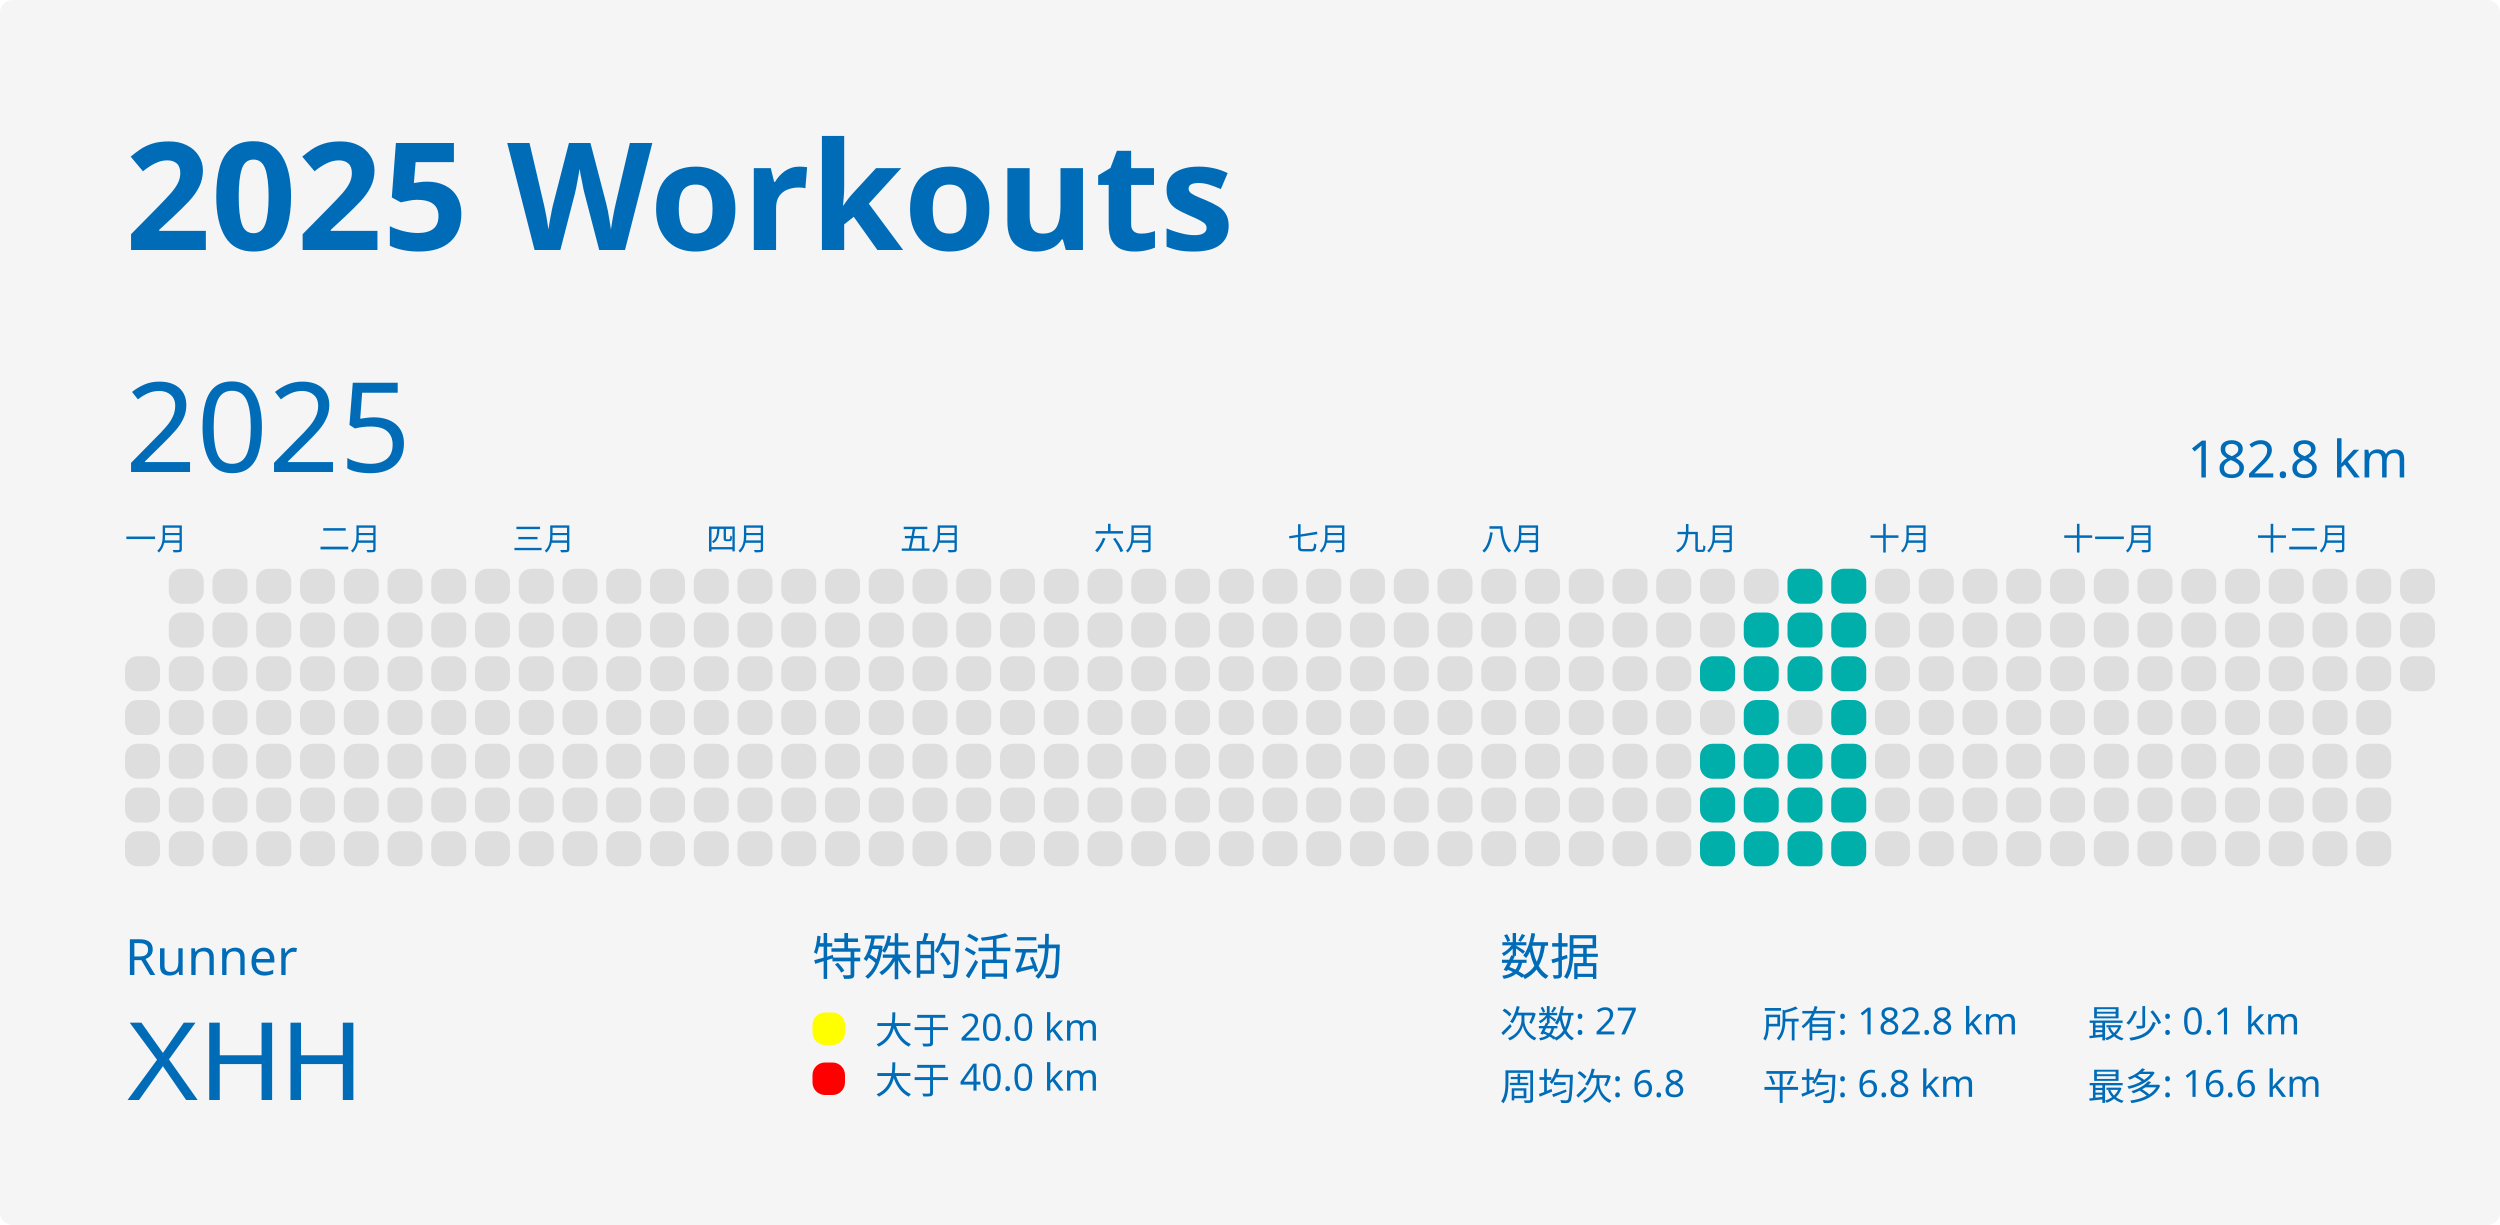
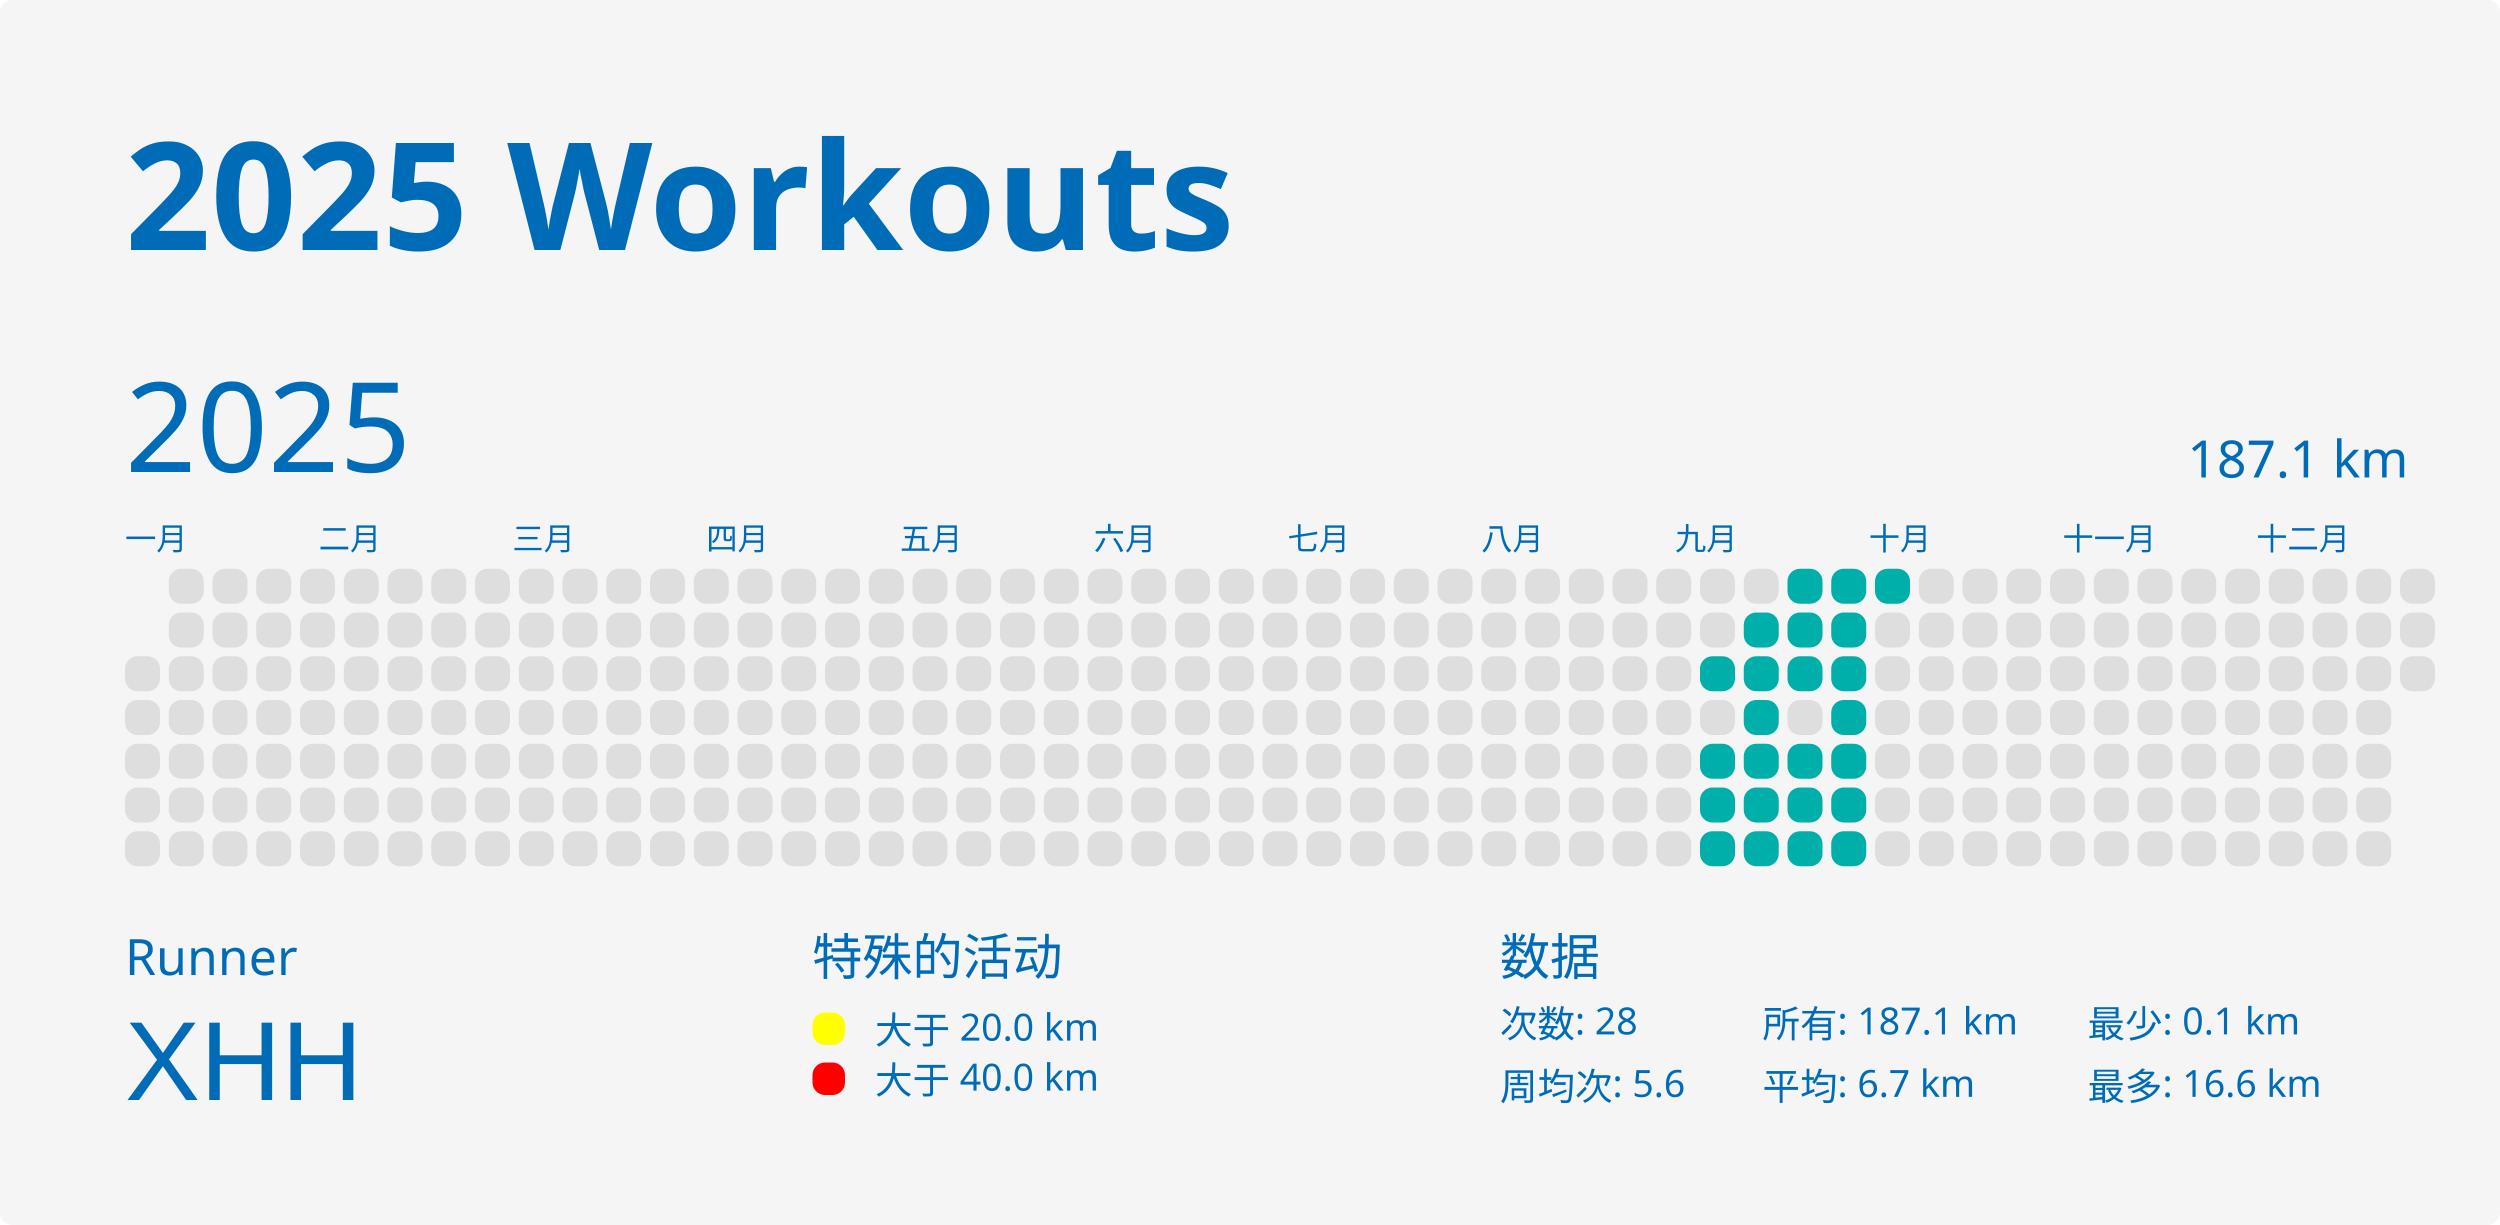
<svg xmlns="http://www.w3.org/2000/svg" baseProfile="full" height="98mm" version="1.1" viewBox="0,0,200,98" width="200mm">
  <defs />
  <rect fill="#f5f5f5" height="98" rx="1" ry="1" width="200" x="0" y="0" />
  <text fill="#006cb8" style="font-size:12px; font-family:MGI-Regular; font-weight:bold;" x="10" y="20">2025 Workouts</text>
  <text fill="#006cb8" style="font-size:4px; font-family:MGI-Regular" x="10" y="78">Runner</text>
  <text fill="#006cb8" style="font-size:9px; font-family:Arial" x="10" y="88">XHH</text>
  <text fill="#006cb8" style="font-size:4px; font-family:MGI-Regular" x="65" y="78">特殊的活动</text>
  <rect fill="yellow" height="2.6" rx="1" ry="1" width="2.6" x="65" y="81" />
  <text fill="#006cb8" style="font-size:3px; font-family:MGI-Regular" x="70" y="83.5">大于 20.0 km</text>
  <rect fill="red" height="2.6" rx="1" ry="1" width="2.6" x="65" y="85" />
  <text fill="#006cb8" style="font-size:3px; font-family:MGI-Regular" x="70" y="87.5">大于 40.0 km</text>
  <text fill="#006cb8" style="font-size:4px; font-family:MGI-Regular" x="120" y="78">数据</text>
-   <text fill="#006cb8" style="font-size:3px; font-family:MGI-Regular" x="120" y="83">次数: 27</text>
-   <text fill="#006cb8" style="font-size:3px; font-family:MGI-Regular" x="120" y="88">周均次: 6.8</text>
-   <text fill="#006cb8" style="font-size:3px; font-family:MGI-Regular" x="141" y="83">所有: 182.8 km</text>
-   <text fill="#006cb8" style="font-size:3px; font-family:MGI-Regular" x="141" y="88">平均: 6.8 km</text>
+   <text fill="#006cb8" style="font-size:3px; font-family:MGI-Regular" x="120" y="83">次数: 28</text>
+   <text fill="#006cb8" style="font-size:3px; font-family:MGI-Regular" x="120" y="88">周均次: 5.6</text>
+   <text fill="#006cb8" style="font-size:3px; font-family:MGI-Regular" x="141" y="83">所有: 187.1 km</text>
+   <text fill="#006cb8" style="font-size:3px; font-family:MGI-Regular" x="141" y="88">平均: 6.7 km</text>
  <text fill="#006cb8" style="font-size:3px; font-family:MGI-Regular" x="167" y="83">最少: 0.1 km</text>
  <text fill="#006cb8" style="font-size:3px; font-family:MGI-Regular" x="167" y="88">最多: 16.6 km</text>
  <text dominant-baseline="hanging" fill="#006cb8" style="font-size:10.0px; font-family:MGI-Regular;" x="10" y="30">2025</text>
-   <text dominant-baseline="hanging" fill="#006cb8" style="font-size:4.125px; font-family:MGI-Regular;" x="175" y="35">182.8 km</text>
+   <text dominant-baseline="hanging" fill="#006cb8" style="font-size:4.125px; font-family:MGI-Regular;" x="175" y="35">187.1 km</text>
  <text fill="#006cb8" style="font-size:2.5px; font-family:MGI-Regular" x="10.0" y="44">一月</text>
  <text fill="#006cb8" style="font-size:2.5px; font-family:MGI-Regular" x="25.5" y="44">二月</text>
  <text fill="#006cb8" style="font-size:2.5px; font-family:MGI-Regular" x="41.0" y="44">三月</text>
  <text fill="#006cb8" style="font-size:2.5px; font-family:MGI-Regular" x="56.5" y="44">四月</text>
  <text fill="#006cb8" style="font-size:2.5px; font-family:MGI-Regular" x="72.0" y="44">五月</text>
  <text fill="#006cb8" style="font-size:2.5px; font-family:MGI-Regular" x="87.5" y="44">六月</text>
  <text fill="#006cb8" style="font-size:2.5px; font-family:MGI-Regular" x="103.0" y="44">七月</text>
  <text fill="#006cb8" style="font-size:2.5px; font-family:MGI-Regular" x="118.5" y="44">八月</text>
  <text fill="#006cb8" style="font-size:2.5px; font-family:MGI-Regular" x="134.0" y="44">九月</text>
  <text fill="#006cb8" style="font-size:2.5px; font-family:MGI-Regular" x="149.5" y="44">十月</text>
  <text fill="#006cb8" style="font-size:2.5px; font-family:MGI-Regular" x="165.0" y="44">十一月</text>
  <text fill="#006cb8" style="font-size:2.5px; font-family:MGI-Regular" x="180.5" y="44">十二月</text>
  <rect fill="#dedede" height="2.8" rx="1" ry="1" width="2.8" x="10.0" y="52.5" />
  <rect fill="#dedede" height="2.8" rx="1" ry="1" width="2.8" x="10.0" y="56.0" />
  <rect fill="#dedede" height="2.8" rx="1" ry="1" width="2.8" x="10.0" y="59.5" />
  <rect fill="#dedede" height="2.8" rx="1" ry="1" width="2.8" x="10.0" y="63.0" />
  <rect fill="#dedede" height="2.8" rx="1" ry="1" width="2.8" x="10.0" y="66.5" />
  <rect fill="#dedede" height="2.8" rx="1" ry="1" width="2.8" x="13.5" y="45.5" />
  <rect fill="#dedede" height="2.8" rx="1" ry="1" width="2.8" x="13.5" y="49.0" />
  <rect fill="#dedede" height="2.8" rx="1" ry="1" width="2.8" x="13.5" y="52.5" />
  <rect fill="#dedede" height="2.8" rx="1" ry="1" width="2.8" x="13.5" y="56.0" />
  <rect fill="#dedede" height="2.8" rx="1" ry="1" width="2.8" x="13.5" y="59.5" />
  <rect fill="#dedede" height="2.8" rx="1" ry="1" width="2.8" x="13.5" y="63.0" />
  <rect fill="#dedede" height="2.8" rx="1" ry="1" width="2.8" x="13.5" y="66.5" />
  <rect fill="#dedede" height="2.8" rx="1" ry="1" width="2.8" x="17.0" y="45.5" />
  <rect fill="#dedede" height="2.8" rx="1" ry="1" width="2.8" x="17.0" y="49.0" />
  <rect fill="#dedede" height="2.8" rx="1" ry="1" width="2.8" x="17.0" y="52.5" />
  <rect fill="#dedede" height="2.8" rx="1" ry="1" width="2.8" x="17.0" y="56.0" />
  <rect fill="#dedede" height="2.8" rx="1" ry="1" width="2.8" x="17.0" y="59.5" />
  <rect fill="#dedede" height="2.8" rx="1" ry="1" width="2.8" x="17.0" y="63.0" />
  <rect fill="#dedede" height="2.8" rx="1" ry="1" width="2.8" x="17.0" y="66.5" />
  <rect fill="#dedede" height="2.8" rx="1" ry="1" width="2.8" x="20.5" y="45.5" />
  <rect fill="#dedede" height="2.8" rx="1" ry="1" width="2.8" x="20.5" y="49.0" />
  <rect fill="#dedede" height="2.8" rx="1" ry="1" width="2.8" x="20.5" y="52.5" />
  <rect fill="#dedede" height="2.8" rx="1" ry="1" width="2.8" x="20.5" y="56.0" />
  <rect fill="#dedede" height="2.8" rx="1" ry="1" width="2.8" x="20.5" y="59.5" />
  <rect fill="#dedede" height="2.8" rx="1" ry="1" width="2.8" x="20.5" y="63.0" />
  <rect fill="#dedede" height="2.8" rx="1" ry="1" width="2.8" x="20.5" y="66.5" />
  <rect fill="#dedede" height="2.8" rx="1" ry="1" width="2.8" x="24.0" y="45.5" />
  <rect fill="#dedede" height="2.8" rx="1" ry="1" width="2.8" x="24.0" y="49.0" />
  <rect fill="#dedede" height="2.8" rx="1" ry="1" width="2.8" x="24.0" y="52.5" />
  <rect fill="#dedede" height="2.8" rx="1" ry="1" width="2.8" x="24.0" y="56.0" />
  <rect fill="#dedede" height="2.8" rx="1" ry="1" width="2.8" x="24.0" y="59.5" />
  <rect fill="#dedede" height="2.8" rx="1" ry="1" width="2.8" x="24.0" y="63.0" />
  <rect fill="#dedede" height="2.8" rx="1" ry="1" width="2.8" x="24.0" y="66.5" />
  <rect fill="#dedede" height="2.8" rx="1" ry="1" width="2.8" x="27.5" y="45.5" />
  <rect fill="#dedede" height="2.8" rx="1" ry="1" width="2.8" x="27.5" y="49.0" />
  <rect fill="#dedede" height="2.8" rx="1" ry="1" width="2.8" x="27.5" y="52.5" />
  <rect fill="#dedede" height="2.8" rx="1" ry="1" width="2.8" x="27.5" y="56.0" />
  <rect fill="#dedede" height="2.8" rx="1" ry="1" width="2.8" x="27.5" y="59.5" />
  <rect fill="#dedede" height="2.8" rx="1" ry="1" width="2.8" x="27.5" y="63.0" />
  <rect fill="#dedede" height="2.8" rx="1" ry="1" width="2.8" x="27.5" y="66.5" />
  <rect fill="#dedede" height="2.8" rx="1" ry="1" width="2.8" x="31.0" y="45.5" />
  <rect fill="#dedede" height="2.8" rx="1" ry="1" width="2.8" x="31.0" y="49.0" />
  <rect fill="#dedede" height="2.8" rx="1" ry="1" width="2.8" x="31.0" y="52.5" />
  <rect fill="#dedede" height="2.8" rx="1" ry="1" width="2.8" x="31.0" y="56.0" />
  <rect fill="#dedede" height="2.8" rx="1" ry="1" width="2.8" x="31.0" y="59.5" />
  <rect fill="#dedede" height="2.8" rx="1" ry="1" width="2.8" x="31.0" y="63.0" />
  <rect fill="#dedede" height="2.8" rx="1" ry="1" width="2.8" x="31.0" y="66.5" />
  <rect fill="#dedede" height="2.8" rx="1" ry="1" width="2.8" x="34.5" y="45.5" />
  <rect fill="#dedede" height="2.8" rx="1" ry="1" width="2.8" x="34.5" y="49.0" />
  <rect fill="#dedede" height="2.8" rx="1" ry="1" width="2.8" x="34.5" y="52.5" />
  <rect fill="#dedede" height="2.8" rx="1" ry="1" width="2.8" x="34.5" y="56.0" />
  <rect fill="#dedede" height="2.8" rx="1" ry="1" width="2.8" x="34.5" y="59.5" />
  <rect fill="#dedede" height="2.8" rx="1" ry="1" width="2.8" x="34.5" y="63.0" />
  <rect fill="#dedede" height="2.8" rx="1" ry="1" width="2.8" x="34.5" y="66.5" />
  <rect fill="#dedede" height="2.8" rx="1" ry="1" width="2.8" x="38.0" y="45.5" />
  <rect fill="#dedede" height="2.8" rx="1" ry="1" width="2.8" x="38.0" y="49.0" />
  <rect fill="#dedede" height="2.8" rx="1" ry="1" width="2.8" x="38.0" y="52.5" />
  <rect fill="#dedede" height="2.8" rx="1" ry="1" width="2.8" x="38.0" y="56.0" />
  <rect fill="#dedede" height="2.8" rx="1" ry="1" width="2.8" x="38.0" y="59.5" />
  <rect fill="#dedede" height="2.8" rx="1" ry="1" width="2.8" x="38.0" y="63.0" />
  <rect fill="#dedede" height="2.8" rx="1" ry="1" width="2.8" x="38.0" y="66.5" />
  <rect fill="#dedede" height="2.8" rx="1" ry="1" width="2.8" x="41.5" y="45.5" />
  <rect fill="#dedede" height="2.8" rx="1" ry="1" width="2.8" x="41.5" y="49.0" />
  <rect fill="#dedede" height="2.8" rx="1" ry="1" width="2.8" x="41.5" y="52.5" />
  <rect fill="#dedede" height="2.8" rx="1" ry="1" width="2.8" x="41.5" y="56.0" />
  <rect fill="#dedede" height="2.8" rx="1" ry="1" width="2.8" x="41.5" y="59.5" />
  <rect fill="#dedede" height="2.8" rx="1" ry="1" width="2.8" x="41.5" y="63.0" />
  <rect fill="#dedede" height="2.8" rx="1" ry="1" width="2.8" x="41.5" y="66.5" />
  <rect fill="#dedede" height="2.8" rx="1" ry="1" width="2.8" x="45.0" y="45.5" />
  <rect fill="#dedede" height="2.8" rx="1" ry="1" width="2.8" x="45.0" y="49.0" />
  <rect fill="#dedede" height="2.8" rx="1" ry="1" width="2.8" x="45.0" y="52.5" />
  <rect fill="#dedede" height="2.8" rx="1" ry="1" width="2.8" x="45.0" y="56.0" />
  <rect fill="#dedede" height="2.8" rx="1" ry="1" width="2.8" x="45.0" y="59.5" />
  <rect fill="#dedede" height="2.8" rx="1" ry="1" width="2.8" x="45.0" y="63.0" />
  <rect fill="#dedede" height="2.8" rx="1" ry="1" width="2.8" x="45.0" y="66.5" />
  <rect fill="#dedede" height="2.8" rx="1" ry="1" width="2.8" x="48.5" y="45.5" />
  <rect fill="#dedede" height="2.8" rx="1" ry="1" width="2.8" x="48.5" y="49.0" />
  <rect fill="#dedede" height="2.8" rx="1" ry="1" width="2.8" x="48.5" y="52.5" />
  <rect fill="#dedede" height="2.8" rx="1" ry="1" width="2.8" x="48.5" y="56.0" />
  <rect fill="#dedede" height="2.8" rx="1" ry="1" width="2.8" x="48.5" y="59.5" />
  <rect fill="#dedede" height="2.8" rx="1" ry="1" width="2.8" x="48.5" y="63.0" />
  <rect fill="#dedede" height="2.8" rx="1" ry="1" width="2.8" x="48.5" y="66.5" />
  <rect fill="#dedede" height="2.8" rx="1" ry="1" width="2.8" x="52.0" y="45.5" />
  <rect fill="#dedede" height="2.8" rx="1" ry="1" width="2.8" x="52.0" y="49.0" />
  <rect fill="#dedede" height="2.8" rx="1" ry="1" width="2.8" x="52.0" y="52.5" />
  <rect fill="#dedede" height="2.8" rx="1" ry="1" width="2.8" x="52.0" y="56.0" />
  <rect fill="#dedede" height="2.8" rx="1" ry="1" width="2.8" x="52.0" y="59.5" />
  <rect fill="#dedede" height="2.8" rx="1" ry="1" width="2.8" x="52.0" y="63.0" />
  <rect fill="#dedede" height="2.8" rx="1" ry="1" width="2.8" x="52.0" y="66.5" />
  <rect fill="#dedede" height="2.8" rx="1" ry="1" width="2.8" x="55.5" y="45.5" />
  <rect fill="#dedede" height="2.8" rx="1" ry="1" width="2.8" x="55.5" y="49.0" />
  <rect fill="#dedede" height="2.8" rx="1" ry="1" width="2.8" x="55.5" y="52.5" />
  <rect fill="#dedede" height="2.8" rx="1" ry="1" width="2.8" x="55.5" y="56.0" />
  <rect fill="#dedede" height="2.8" rx="1" ry="1" width="2.8" x="55.5" y="59.5" />
  <rect fill="#dedede" height="2.8" rx="1" ry="1" width="2.8" x="55.5" y="63.0" />
  <rect fill="#dedede" height="2.8" rx="1" ry="1" width="2.8" x="55.5" y="66.5" />
  <rect fill="#dedede" height="2.8" rx="1" ry="1" width="2.8" x="59.0" y="45.5" />
  <rect fill="#dedede" height="2.8" rx="1" ry="1" width="2.8" x="59.0" y="49.0" />
  <rect fill="#dedede" height="2.8" rx="1" ry="1" width="2.8" x="59.0" y="52.5" />
  <rect fill="#dedede" height="2.8" rx="1" ry="1" width="2.8" x="59.0" y="56.0" />
  <rect fill="#dedede" height="2.8" rx="1" ry="1" width="2.8" x="59.0" y="59.5" />
  <rect fill="#dedede" height="2.8" rx="1" ry="1" width="2.8" x="59.0" y="63.0" />
  <rect fill="#dedede" height="2.8" rx="1" ry="1" width="2.8" x="59.0" y="66.5" />
  <rect fill="#dedede" height="2.8" rx="1" ry="1" width="2.8" x="62.5" y="45.5" />
  <rect fill="#dedede" height="2.8" rx="1" ry="1" width="2.8" x="62.5" y="49.0" />
  <rect fill="#dedede" height="2.8" rx="1" ry="1" width="2.8" x="62.5" y="52.5" />
  <rect fill="#dedede" height="2.8" rx="1" ry="1" width="2.8" x="62.5" y="56.0" />
  <rect fill="#dedede" height="2.8" rx="1" ry="1" width="2.8" x="62.5" y="59.5" />
  <rect fill="#dedede" height="2.8" rx="1" ry="1" width="2.8" x="62.5" y="63.0" />
  <rect fill="#dedede" height="2.8" rx="1" ry="1" width="2.8" x="62.5" y="66.5" />
  <rect fill="#dedede" height="2.8" rx="1" ry="1" width="2.8" x="66.0" y="45.5" />
  <rect fill="#dedede" height="2.8" rx="1" ry="1" width="2.8" x="66.0" y="49.0" />
  <rect fill="#dedede" height="2.8" rx="1" ry="1" width="2.8" x="66.0" y="52.5" />
  <rect fill="#dedede" height="2.8" rx="1" ry="1" width="2.8" x="66.0" y="56.0" />
  <rect fill="#dedede" height="2.8" rx="1" ry="1" width="2.8" x="66.0" y="59.5" />
  <rect fill="#dedede" height="2.8" rx="1" ry="1" width="2.8" x="66.0" y="63.0" />
  <rect fill="#dedede" height="2.8" rx="1" ry="1" width="2.8" x="66.0" y="66.5" />
  <rect fill="#dedede" height="2.8" rx="1" ry="1" width="2.8" x="69.5" y="45.5" />
  <rect fill="#dedede" height="2.8" rx="1" ry="1" width="2.8" x="69.5" y="49.0" />
  <rect fill="#dedede" height="2.8" rx="1" ry="1" width="2.8" x="69.5" y="52.5" />
  <rect fill="#dedede" height="2.8" rx="1" ry="1" width="2.8" x="69.5" y="56.0" />
  <rect fill="#dedede" height="2.8" rx="1" ry="1" width="2.8" x="69.5" y="59.5" />
  <rect fill="#dedede" height="2.8" rx="1" ry="1" width="2.8" x="69.5" y="63.0" />
  <rect fill="#dedede" height="2.8" rx="1" ry="1" width="2.8" x="69.5" y="66.5" />
  <rect fill="#dedede" height="2.8" rx="1" ry="1" width="2.8" x="73.0" y="45.5" />
  <rect fill="#dedede" height="2.8" rx="1" ry="1" width="2.8" x="73.0" y="49.0" />
  <rect fill="#dedede" height="2.8" rx="1" ry="1" width="2.8" x="73.0" y="52.5" />
  <rect fill="#dedede" height="2.8" rx="1" ry="1" width="2.8" x="73.0" y="56.0" />
  <rect fill="#dedede" height="2.8" rx="1" ry="1" width="2.8" x="73.0" y="59.5" />
  <rect fill="#dedede" height="2.8" rx="1" ry="1" width="2.8" x="73.0" y="63.0" />
  <rect fill="#dedede" height="2.8" rx="1" ry="1" width="2.8" x="73.0" y="66.5" />
  <rect fill="#dedede" height="2.8" rx="1" ry="1" width="2.8" x="76.5" y="45.5" />
  <rect fill="#dedede" height="2.8" rx="1" ry="1" width="2.8" x="76.5" y="49.0" />
  <rect fill="#dedede" height="2.8" rx="1" ry="1" width="2.8" x="76.5" y="52.5" />
  <rect fill="#dedede" height="2.8" rx="1" ry="1" width="2.8" x="76.5" y="56.0" />
  <rect fill="#dedede" height="2.8" rx="1" ry="1" width="2.8" x="76.5" y="59.5" />
  <rect fill="#dedede" height="2.8" rx="1" ry="1" width="2.8" x="76.5" y="63.0" />
  <rect fill="#dedede" height="2.8" rx="1" ry="1" width="2.8" x="76.5" y="66.5" />
  <rect fill="#dedede" height="2.8" rx="1" ry="1" width="2.8" x="80.0" y="45.5" />
  <rect fill="#dedede" height="2.8" rx="1" ry="1" width="2.8" x="80.0" y="49.0" />
  <rect fill="#dedede" height="2.8" rx="1" ry="1" width="2.8" x="80.0" y="52.5" />
  <rect fill="#dedede" height="2.8" rx="1" ry="1" width="2.8" x="80.0" y="56.0" />
  <rect fill="#dedede" height="2.8" rx="1" ry="1" width="2.8" x="80.0" y="59.5" />
  <rect fill="#dedede" height="2.8" rx="1" ry="1" width="2.8" x="80.0" y="63.0" />
  <rect fill="#dedede" height="2.8" rx="1" ry="1" width="2.8" x="80.0" y="66.5" />
  <rect fill="#dedede" height="2.8" rx="1" ry="1" width="2.8" x="83.5" y="45.5" />
  <rect fill="#dedede" height="2.8" rx="1" ry="1" width="2.8" x="83.5" y="49.0" />
  <rect fill="#dedede" height="2.8" rx="1" ry="1" width="2.8" x="83.5" y="52.5" />
  <rect fill="#dedede" height="2.8" rx="1" ry="1" width="2.8" x="83.5" y="56.0" />
  <rect fill="#dedede" height="2.8" rx="1" ry="1" width="2.8" x="83.5" y="59.5" />
  <rect fill="#dedede" height="2.8" rx="1" ry="1" width="2.8" x="83.5" y="63.0" />
  <rect fill="#dedede" height="2.8" rx="1" ry="1" width="2.8" x="83.5" y="66.5" />
  <rect fill="#dedede" height="2.8" rx="1" ry="1" width="2.8" x="87.0" y="45.5" />
  <rect fill="#dedede" height="2.8" rx="1" ry="1" width="2.8" x="87.0" y="49.0" />
  <rect fill="#dedede" height="2.8" rx="1" ry="1" width="2.8" x="87.0" y="52.5" />
  <rect fill="#dedede" height="2.8" rx="1" ry="1" width="2.8" x="87.0" y="56.0" />
  <rect fill="#dedede" height="2.8" rx="1" ry="1" width="2.8" x="87.0" y="59.5" />
  <rect fill="#dedede" height="2.8" rx="1" ry="1" width="2.8" x="87.0" y="63.0" />
  <rect fill="#dedede" height="2.8" rx="1" ry="1" width="2.8" x="87.0" y="66.5" />
  <rect fill="#dedede" height="2.8" rx="1" ry="1" width="2.8" x="90.5" y="45.5" />
  <rect fill="#dedede" height="2.8" rx="1" ry="1" width="2.8" x="90.5" y="49.0" />
  <rect fill="#dedede" height="2.8" rx="1" ry="1" width="2.8" x="90.5" y="52.5" />
  <rect fill="#dedede" height="2.8" rx="1" ry="1" width="2.8" x="90.5" y="56.0" />
  <rect fill="#dedede" height="2.8" rx="1" ry="1" width="2.8" x="90.5" y="59.5" />
  <rect fill="#dedede" height="2.8" rx="1" ry="1" width="2.8" x="90.5" y="63.0" />
  <rect fill="#dedede" height="2.8" rx="1" ry="1" width="2.8" x="90.5" y="66.5" />
  <rect fill="#dedede" height="2.8" rx="1" ry="1" width="2.8" x="94.0" y="45.5" />
  <rect fill="#dedede" height="2.8" rx="1" ry="1" width="2.8" x="94.0" y="49.0" />
  <rect fill="#dedede" height="2.8" rx="1" ry="1" width="2.8" x="94.0" y="52.5" />
  <rect fill="#dedede" height="2.8" rx="1" ry="1" width="2.8" x="94.0" y="56.0" />
  <rect fill="#dedede" height="2.8" rx="1" ry="1" width="2.8" x="94.0" y="59.5" />
  <rect fill="#dedede" height="2.8" rx="1" ry="1" width="2.8" x="94.0" y="63.0" />
  <rect fill="#dedede" height="2.8" rx="1" ry="1" width="2.8" x="94.0" y="66.5" />
  <rect fill="#dedede" height="2.8" rx="1" ry="1" width="2.8" x="97.5" y="45.5" />
  <rect fill="#dedede" height="2.8" rx="1" ry="1" width="2.8" x="97.5" y="49.0" />
  <rect fill="#dedede" height="2.8" rx="1" ry="1" width="2.8" x="97.5" y="52.5" />
  <rect fill="#dedede" height="2.8" rx="1" ry="1" width="2.8" x="97.5" y="56.0" />
  <rect fill="#dedede" height="2.8" rx="1" ry="1" width="2.8" x="97.5" y="59.5" />
  <rect fill="#dedede" height="2.8" rx="1" ry="1" width="2.8" x="97.5" y="63.0" />
  <rect fill="#dedede" height="2.8" rx="1" ry="1" width="2.8" x="97.5" y="66.5" />
  <rect fill="#dedede" height="2.8" rx="1" ry="1" width="2.8" x="101.0" y="45.5" />
  <rect fill="#dedede" height="2.8" rx="1" ry="1" width="2.8" x="101.0" y="49.0" />
  <rect fill="#dedede" height="2.8" rx="1" ry="1" width="2.8" x="101.0" y="52.5" />
  <rect fill="#dedede" height="2.8" rx="1" ry="1" width="2.8" x="101.0" y="56.0" />
  <rect fill="#dedede" height="2.8" rx="1" ry="1" width="2.8" x="101.0" y="59.5" />
  <rect fill="#dedede" height="2.8" rx="1" ry="1" width="2.8" x="101.0" y="63.0" />
  <rect fill="#dedede" height="2.8" rx="1" ry="1" width="2.8" x="101.0" y="66.5" />
  <rect fill="#dedede" height="2.8" rx="1" ry="1" width="2.8" x="104.5" y="45.5" />
  <rect fill="#dedede" height="2.8" rx="1" ry="1" width="2.8" x="104.5" y="49.0" />
  <rect fill="#dedede" height="2.8" rx="1" ry="1" width="2.8" x="104.5" y="52.5" />
  <rect fill="#dedede" height="2.8" rx="1" ry="1" width="2.8" x="104.5" y="56.0" />
  <rect fill="#dedede" height="2.8" rx="1" ry="1" width="2.8" x="104.5" y="59.5" />
  <rect fill="#dedede" height="2.8" rx="1" ry="1" width="2.8" x="104.5" y="63.0" />
  <rect fill="#dedede" height="2.8" rx="1" ry="1" width="2.8" x="104.5" y="66.5" />
  <rect fill="#dedede" height="2.8" rx="1" ry="1" width="2.8" x="108.0" y="45.5" />
  <rect fill="#dedede" height="2.8" rx="1" ry="1" width="2.8" x="108.0" y="49.0" />
  <rect fill="#dedede" height="2.8" rx="1" ry="1" width="2.8" x="108.0" y="52.5" />
  <rect fill="#dedede" height="2.8" rx="1" ry="1" width="2.8" x="108.0" y="56.0" />
  <rect fill="#dedede" height="2.8" rx="1" ry="1" width="2.8" x="108.0" y="59.5" />
  <rect fill="#dedede" height="2.8" rx="1" ry="1" width="2.8" x="108.0" y="63.0" />
  <rect fill="#dedede" height="2.8" rx="1" ry="1" width="2.8" x="108.0" y="66.5" />
  <rect fill="#dedede" height="2.8" rx="1" ry="1" width="2.8" x="111.5" y="45.5" />
  <rect fill="#dedede" height="2.8" rx="1" ry="1" width="2.8" x="111.5" y="49.0" />
  <rect fill="#dedede" height="2.8" rx="1" ry="1" width="2.8" x="111.5" y="52.5" />
  <rect fill="#dedede" height="2.8" rx="1" ry="1" width="2.8" x="111.5" y="56.0" />
  <rect fill="#dedede" height="2.8" rx="1" ry="1" width="2.8" x="111.5" y="59.5" />
  <rect fill="#dedede" height="2.8" rx="1" ry="1" width="2.8" x="111.5" y="63.0" />
  <rect fill="#dedede" height="2.8" rx="1" ry="1" width="2.8" x="111.5" y="66.5" />
  <rect fill="#dedede" height="2.8" rx="1" ry="1" width="2.8" x="115.0" y="45.5" />
  <rect fill="#dedede" height="2.8" rx="1" ry="1" width="2.8" x="115.0" y="49.0" />
  <rect fill="#dedede" height="2.8" rx="1" ry="1" width="2.8" x="115.0" y="52.5" />
  <rect fill="#dedede" height="2.8" rx="1" ry="1" width="2.8" x="115.0" y="56.0" />
  <rect fill="#dedede" height="2.8" rx="1" ry="1" width="2.8" x="115.0" y="59.5" />
  <rect fill="#dedede" height="2.8" rx="1" ry="1" width="2.8" x="115.0" y="63.0" />
  <rect fill="#dedede" height="2.8" rx="1" ry="1" width="2.8" x="115.0" y="66.5" />
  <rect fill="#dedede" height="2.8" rx="1" ry="1" width="2.8" x="118.5" y="45.5" />
  <rect fill="#dedede" height="2.8" rx="1" ry="1" width="2.8" x="118.5" y="49.0" />
  <rect fill="#dedede" height="2.8" rx="1" ry="1" width="2.8" x="118.5" y="52.5" />
  <rect fill="#dedede" height="2.8" rx="1" ry="1" width="2.8" x="118.5" y="56.0" />
  <rect fill="#dedede" height="2.8" rx="1" ry="1" width="2.8" x="118.5" y="59.5" />
  <rect fill="#dedede" height="2.8" rx="1" ry="1" width="2.8" x="118.5" y="63.0" />
  <rect fill="#dedede" height="2.8" rx="1" ry="1" width="2.8" x="118.5" y="66.5" />
  <rect fill="#dedede" height="2.8" rx="1" ry="1" width="2.8" x="122.0" y="45.5" />
  <rect fill="#dedede" height="2.8" rx="1" ry="1" width="2.8" x="122.0" y="49.0" />
  <rect fill="#dedede" height="2.8" rx="1" ry="1" width="2.8" x="122.0" y="52.5" />
  <rect fill="#dedede" height="2.8" rx="1" ry="1" width="2.8" x="122.0" y="56.0" />
  <rect fill="#dedede" height="2.8" rx="1" ry="1" width="2.8" x="122.0" y="59.5" />
  <rect fill="#dedede" height="2.8" rx="1" ry="1" width="2.8" x="122.0" y="63.0" />
  <rect fill="#dedede" height="2.8" rx="1" ry="1" width="2.8" x="122.0" y="66.5" />
  <rect fill="#dedede" height="2.8" rx="1" ry="1" width="2.8" x="125.5" y="45.5" />
  <rect fill="#dedede" height="2.8" rx="1" ry="1" width="2.8" x="125.5" y="49.0" />
  <rect fill="#dedede" height="2.8" rx="1" ry="1" width="2.8" x="125.5" y="52.5" />
  <rect fill="#dedede" height="2.8" rx="1" ry="1" width="2.8" x="125.5" y="56.0" />
  <rect fill="#dedede" height="2.8" rx="1" ry="1" width="2.8" x="125.5" y="59.5" />
  <rect fill="#dedede" height="2.8" rx="1" ry="1" width="2.8" x="125.5" y="63.0" />
  <rect fill="#dedede" height="2.8" rx="1" ry="1" width="2.8" x="125.5" y="66.5" />
  <rect fill="#dedede" height="2.8" rx="1" ry="1" width="2.8" x="129.0" y="45.5" />
  <rect fill="#dedede" height="2.8" rx="1" ry="1" width="2.8" x="129.0" y="49.0" />
  <rect fill="#dedede" height="2.8" rx="1" ry="1" width="2.8" x="129.0" y="52.5" />
  <rect fill="#dedede" height="2.8" rx="1" ry="1" width="2.8" x="129.0" y="56.0" />
  <rect fill="#dedede" height="2.8" rx="1" ry="1" width="2.8" x="129.0" y="59.5" />
  <rect fill="#dedede" height="2.8" rx="1" ry="1" width="2.8" x="129.0" y="63.0" />
  <rect fill="#dedede" height="2.8" rx="1" ry="1" width="2.8" x="129.0" y="66.5" />
  <rect fill="#dedede" height="2.8" rx="1" ry="1" width="2.8" x="132.5" y="45.5" />
  <rect fill="#dedede" height="2.8" rx="1" ry="1" width="2.8" x="132.5" y="49.0" />
  <rect fill="#dedede" height="2.8" rx="1" ry="1" width="2.8" x="132.5" y="52.5" />
  <rect fill="#dedede" height="2.8" rx="1" ry="1" width="2.8" x="132.5" y="56.0" />
  <rect fill="#dedede" height="2.8" rx="1" ry="1" width="2.8" x="132.5" y="59.5" />
  <rect fill="#dedede" height="2.8" rx="1" ry="1" width="2.8" x="132.5" y="63.0" />
  <rect fill="#dedede" height="2.8" rx="1" ry="1" width="2.8" x="132.5" y="66.5" />
  <rect fill="#dedede" height="2.8" rx="1" ry="1" width="2.8" x="136.0" y="45.5" />
  <rect fill="#dedede" height="2.8" rx="1" ry="1" width="2.8" x="136.0" y="49.0" />
  <rect fill="#00AFAA" height="2.8" rx="1" ry="1" width="2.8" x="136.0" y="52.5" />
  <rect fill="#dedede" height="2.8" rx="1" ry="1" width="2.8" x="136.0" y="56.0" />
  <rect fill="#00AFAA" height="2.8" rx="1" ry="1" width="2.8" x="136.0" y="59.5" />
  <rect fill="#00AFAA" height="2.8" rx="1" ry="1" width="2.8" x="136.0" y="63.0" />
  <rect fill="#00AFAA" height="2.8" rx="1" ry="1" width="2.8" x="136.0" y="66.5" />
  <rect fill="#dedede" height="2.8" rx="1" ry="1" width="2.8" x="139.5" y="45.5" />
  <rect fill="#00AFAA" height="2.8" rx="1" ry="1" width="2.8" x="139.5" y="49.0" />
  <rect fill="#00AFAA" height="2.8" rx="1" ry="1" width="2.8" x="139.5" y="52.5" />
  <rect fill="#00AFAA" height="2.8" rx="1" ry="1" width="2.8" x="139.5" y="56.0" />
  <rect fill="#00AFAA" height="2.8" rx="1" ry="1" width="2.8" x="139.5" y="59.5" />
  <rect fill="#00AFAA" height="2.8" rx="1" ry="1" width="2.8" x="139.5" y="63.0" />
  <rect fill="#00AFAA" height="2.8" rx="1" ry="1" width="2.8" x="139.5" y="66.5" />
  <rect fill="#00AFAA" height="2.8" rx="1" ry="1" width="2.8" x="143.0" y="45.5" />
  <rect fill="#00AFAA" height="2.8" rx="1" ry="1" width="2.8" x="143.0" y="49.0" />
  <rect fill="#00AFAA" height="2.8" rx="1" ry="1" width="2.8" x="143.0" y="52.5" />
  <rect fill="#dedede" height="2.8" rx="1" ry="1" width="2.8" x="143.0" y="56.0" />
  <rect fill="#00AFAA" height="2.8" rx="1" ry="1" width="2.8" x="143.0" y="59.5" />
  <rect fill="#00AFAA" height="2.8" rx="1" ry="1" width="2.8" x="143.0" y="63.0" />
  <rect fill="#00AFAA" height="2.8" rx="1" ry="1" width="2.8" x="143.0" y="66.5" />
  <rect fill="#00AFAA" height="2.8" rx="1" ry="1" width="2.8" x="146.5" y="45.5" />
  <rect fill="#00AFAA" height="2.8" rx="1" ry="1" width="2.8" x="146.5" y="49.0" />
  <rect fill="#00AFAA" height="2.8" rx="1" ry="1" width="2.8" x="146.5" y="52.5" />
  <rect fill="#00AFAA" height="2.8" rx="1" ry="1" width="2.8" x="146.5" y="56.0" />
  <rect fill="#00AFAA" height="2.8" rx="1" ry="1" width="2.8" x="146.5" y="59.5" />
  <rect fill="#00AFAA" height="2.8" rx="1" ry="1" width="2.8" x="146.5" y="63.0" />
  <rect fill="#00AFAA" height="2.8" rx="1" ry="1" width="2.8" x="146.5" y="66.5" />
-   <rect fill="#dedede" height="2.8" rx="1" ry="1" width="2.8" x="150.0" y="45.5" />
+   <rect fill="#00AFAA" height="2.8" rx="1" ry="1" width="2.8" x="150.0" y="45.5" />
  <rect fill="#dedede" height="2.8" rx="1" ry="1" width="2.8" x="150.0" y="49.0" />
  <rect fill="#dedede" height="2.8" rx="1" ry="1" width="2.8" x="150.0" y="52.5" />
  <rect fill="#dedede" height="2.8" rx="1" ry="1" width="2.8" x="150.0" y="56.0" />
  <rect fill="#dedede" height="2.8" rx="1" ry="1" width="2.8" x="150.0" y="59.5" />
  <rect fill="#dedede" height="2.8" rx="1" ry="1" width="2.8" x="150.0" y="63.0" />
  <rect fill="#dedede" height="2.8" rx="1" ry="1" width="2.8" x="150.0" y="66.5" />
  <rect fill="#dedede" height="2.8" rx="1" ry="1" width="2.8" x="153.5" y="45.5" />
  <rect fill="#dedede" height="2.8" rx="1" ry="1" width="2.8" x="153.5" y="49.0" />
  <rect fill="#dedede" height="2.8" rx="1" ry="1" width="2.8" x="153.5" y="52.5" />
  <rect fill="#dedede" height="2.8" rx="1" ry="1" width="2.8" x="153.5" y="56.0" />
  <rect fill="#dedede" height="2.8" rx="1" ry="1" width="2.8" x="153.5" y="59.5" />
  <rect fill="#dedede" height="2.8" rx="1" ry="1" width="2.8" x="153.5" y="63.0" />
  <rect fill="#dedede" height="2.8" rx="1" ry="1" width="2.8" x="153.5" y="66.5" />
  <rect fill="#dedede" height="2.8" rx="1" ry="1" width="2.8" x="157.0" y="45.5" />
  <rect fill="#dedede" height="2.8" rx="1" ry="1" width="2.8" x="157.0" y="49.0" />
  <rect fill="#dedede" height="2.8" rx="1" ry="1" width="2.8" x="157.0" y="52.5" />
  <rect fill="#dedede" height="2.8" rx="1" ry="1" width="2.8" x="157.0" y="56.0" />
  <rect fill="#dedede" height="2.8" rx="1" ry="1" width="2.8" x="157.0" y="59.5" />
  <rect fill="#dedede" height="2.8" rx="1" ry="1" width="2.8" x="157.0" y="63.0" />
  <rect fill="#dedede" height="2.8" rx="1" ry="1" width="2.8" x="157.0" y="66.5" />
  <rect fill="#dedede" height="2.8" rx="1" ry="1" width="2.8" x="160.5" y="45.5" />
  <rect fill="#dedede" height="2.8" rx="1" ry="1" width="2.8" x="160.5" y="49.0" />
  <rect fill="#dedede" height="2.8" rx="1" ry="1" width="2.8" x="160.5" y="52.5" />
  <rect fill="#dedede" height="2.8" rx="1" ry="1" width="2.8" x="160.5" y="56.0" />
  <rect fill="#dedede" height="2.8" rx="1" ry="1" width="2.8" x="160.5" y="59.5" />
  <rect fill="#dedede" height="2.8" rx="1" ry="1" width="2.8" x="160.5" y="63.0" />
  <rect fill="#dedede" height="2.8" rx="1" ry="1" width="2.8" x="160.5" y="66.5" />
  <rect fill="#dedede" height="2.8" rx="1" ry="1" width="2.8" x="164.0" y="45.5" />
  <rect fill="#dedede" height="2.8" rx="1" ry="1" width="2.8" x="164.0" y="49.0" />
  <rect fill="#dedede" height="2.8" rx="1" ry="1" width="2.8" x="164.0" y="52.5" />
  <rect fill="#dedede" height="2.8" rx="1" ry="1" width="2.8" x="164.0" y="56.0" />
  <rect fill="#dedede" height="2.8" rx="1" ry="1" width="2.8" x="164.0" y="59.5" />
  <rect fill="#dedede" height="2.8" rx="1" ry="1" width="2.8" x="164.0" y="63.0" />
  <rect fill="#dedede" height="2.8" rx="1" ry="1" width="2.8" x="164.0" y="66.5" />
  <rect fill="#dedede" height="2.8" rx="1" ry="1" width="2.8" x="167.5" y="45.5" />
  <rect fill="#dedede" height="2.8" rx="1" ry="1" width="2.8" x="167.5" y="49.0" />
  <rect fill="#dedede" height="2.8" rx="1" ry="1" width="2.8" x="167.5" y="52.5" />
  <rect fill="#dedede" height="2.8" rx="1" ry="1" width="2.8" x="167.5" y="56.0" />
  <rect fill="#dedede" height="2.8" rx="1" ry="1" width="2.8" x="167.5" y="59.5" />
  <rect fill="#dedede" height="2.8" rx="1" ry="1" width="2.8" x="167.5" y="63.0" />
  <rect fill="#dedede" height="2.8" rx="1" ry="1" width="2.8" x="167.5" y="66.5" />
  <rect fill="#dedede" height="2.8" rx="1" ry="1" width="2.8" x="171.0" y="45.5" />
  <rect fill="#dedede" height="2.8" rx="1" ry="1" width="2.8" x="171.0" y="49.0" />
  <rect fill="#dedede" height="2.8" rx="1" ry="1" width="2.8" x="171.0" y="52.5" />
  <rect fill="#dedede" height="2.8" rx="1" ry="1" width="2.8" x="171.0" y="56.0" />
  <rect fill="#dedede" height="2.8" rx="1" ry="1" width="2.8" x="171.0" y="59.5" />
  <rect fill="#dedede" height="2.8" rx="1" ry="1" width="2.8" x="171.0" y="63.0" />
  <rect fill="#dedede" height="2.8" rx="1" ry="1" width="2.8" x="171.0" y="66.5" />
  <rect fill="#dedede" height="2.8" rx="1" ry="1" width="2.8" x="174.5" y="45.5" />
  <rect fill="#dedede" height="2.8" rx="1" ry="1" width="2.8" x="174.5" y="49.0" />
  <rect fill="#dedede" height="2.8" rx="1" ry="1" width="2.8" x="174.5" y="52.5" />
  <rect fill="#dedede" height="2.8" rx="1" ry="1" width="2.8" x="174.5" y="56.0" />
  <rect fill="#dedede" height="2.8" rx="1" ry="1" width="2.8" x="174.5" y="59.5" />
  <rect fill="#dedede" height="2.8" rx="1" ry="1" width="2.8" x="174.5" y="63.0" />
  <rect fill="#dedede" height="2.8" rx="1" ry="1" width="2.8" x="174.5" y="66.5" />
  <rect fill="#dedede" height="2.8" rx="1" ry="1" width="2.8" x="178.0" y="45.5" />
  <rect fill="#dedede" height="2.8" rx="1" ry="1" width="2.8" x="178.0" y="49.0" />
  <rect fill="#dedede" height="2.8" rx="1" ry="1" width="2.8" x="178.0" y="52.5" />
  <rect fill="#dedede" height="2.8" rx="1" ry="1" width="2.8" x="178.0" y="56.0" />
  <rect fill="#dedede" height="2.8" rx="1" ry="1" width="2.8" x="178.0" y="59.5" />
  <rect fill="#dedede" height="2.8" rx="1" ry="1" width="2.8" x="178.0" y="63.0" />
  <rect fill="#dedede" height="2.8" rx="1" ry="1" width="2.8" x="178.0" y="66.5" />
  <rect fill="#dedede" height="2.8" rx="1" ry="1" width="2.8" x="181.5" y="45.5" />
  <rect fill="#dedede" height="2.8" rx="1" ry="1" width="2.8" x="181.5" y="49.0" />
  <rect fill="#dedede" height="2.8" rx="1" ry="1" width="2.8" x="181.5" y="52.5" />
  <rect fill="#dedede" height="2.8" rx="1" ry="1" width="2.8" x="181.5" y="56.0" />
  <rect fill="#dedede" height="2.8" rx="1" ry="1" width="2.8" x="181.5" y="59.5" />
  <rect fill="#dedede" height="2.8" rx="1" ry="1" width="2.8" x="181.5" y="63.0" />
  <rect fill="#dedede" height="2.8" rx="1" ry="1" width="2.8" x="181.5" y="66.5" />
  <rect fill="#dedede" height="2.8" rx="1" ry="1" width="2.8" x="185.0" y="45.5" />
  <rect fill="#dedede" height="2.8" rx="1" ry="1" width="2.8" x="185.0" y="49.0" />
  <rect fill="#dedede" height="2.8" rx="1" ry="1" width="2.8" x="185.0" y="52.5" />
  <rect fill="#dedede" height="2.8" rx="1" ry="1" width="2.8" x="185.0" y="56.0" />
  <rect fill="#dedede" height="2.8" rx="1" ry="1" width="2.8" x="185.0" y="59.5" />
  <rect fill="#dedede" height="2.8" rx="1" ry="1" width="2.8" x="185.0" y="63.0" />
  <rect fill="#dedede" height="2.8" rx="1" ry="1" width="2.8" x="185.0" y="66.5" />
  <rect fill="#dedede" height="2.8" rx="1" ry="1" width="2.8" x="188.5" y="45.5" />
  <rect fill="#dedede" height="2.8" rx="1" ry="1" width="2.8" x="188.5" y="49.0" />
  <rect fill="#dedede" height="2.8" rx="1" ry="1" width="2.8" x="188.5" y="52.5" />
  <rect fill="#dedede" height="2.8" rx="1" ry="1" width="2.8" x="188.5" y="56.0" />
  <rect fill="#dedede" height="2.8" rx="1" ry="1" width="2.8" x="188.5" y="59.5" />
  <rect fill="#dedede" height="2.8" rx="1" ry="1" width="2.8" x="188.5" y="63.0" />
  <rect fill="#dedede" height="2.8" rx="1" ry="1" width="2.8" x="188.5" y="66.5" />
  <rect fill="#dedede" height="2.8" rx="1" ry="1" width="2.8" x="192.0" y="45.5" />
  <rect fill="#dedede" height="2.8" rx="1" ry="1" width="2.8" x="192.0" y="49.0" />
  <rect fill="#dedede" height="2.8" rx="1" ry="1" width="2.8" x="192.0" y="52.5" />
</svg>
